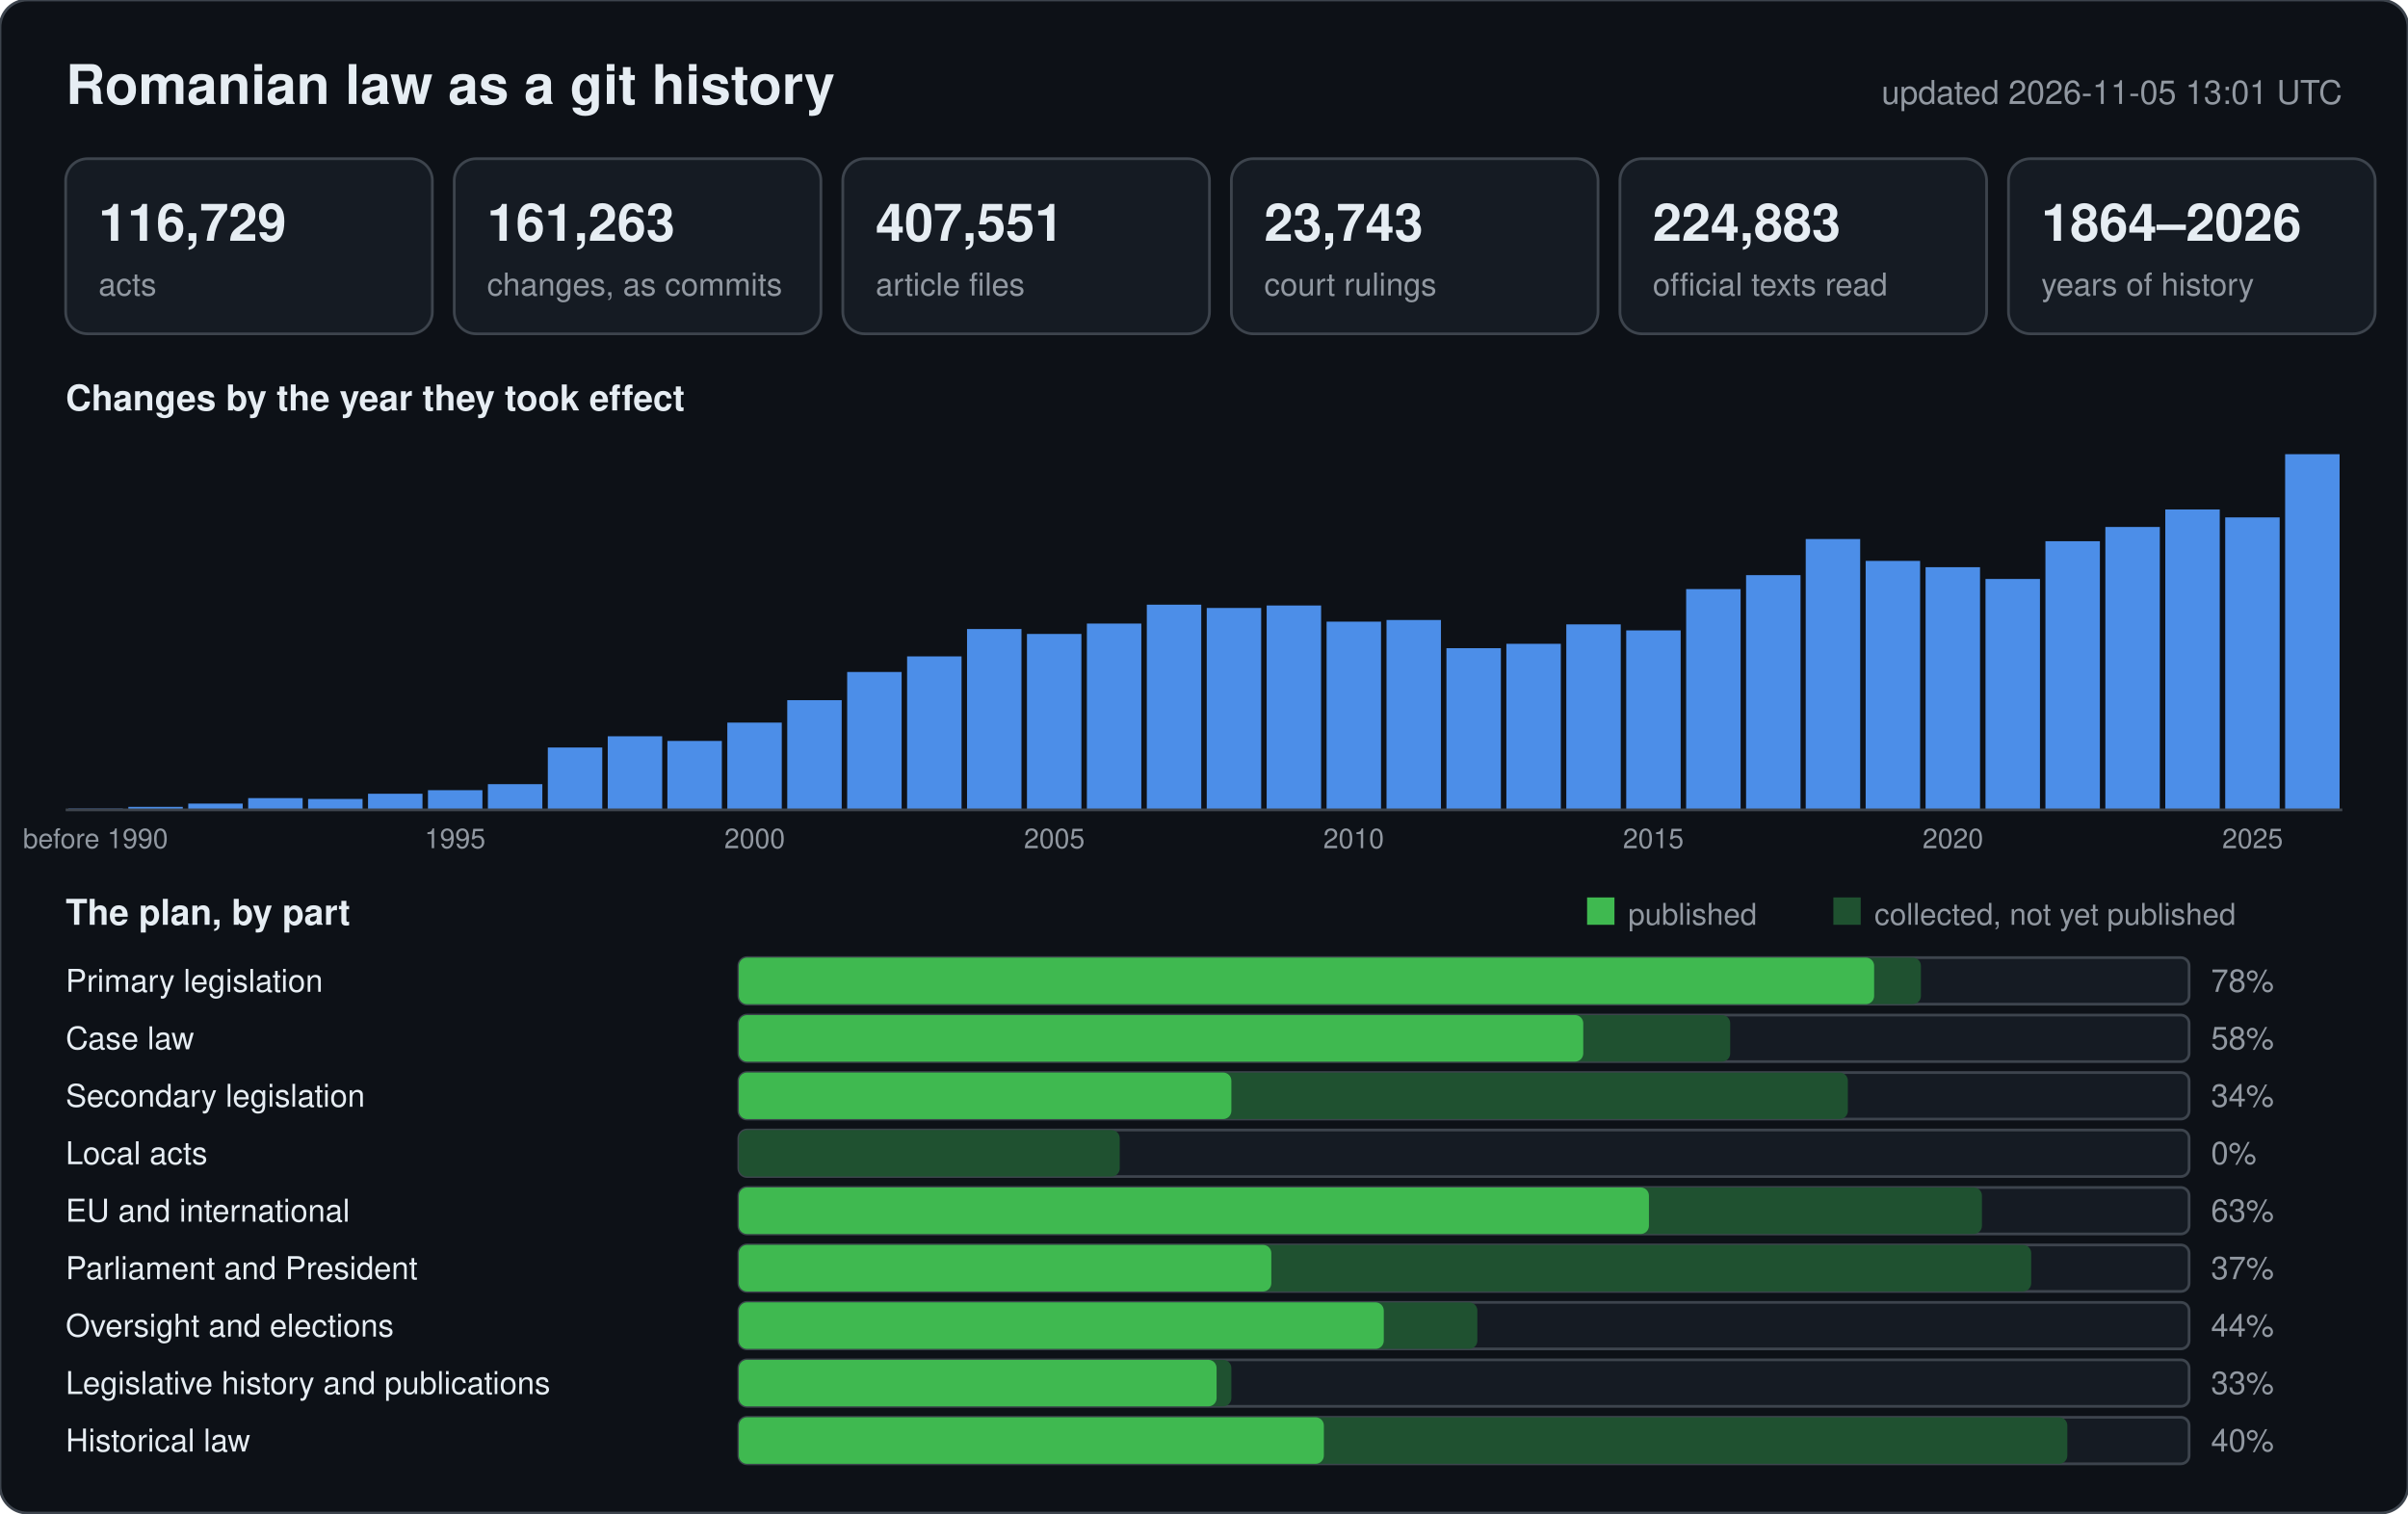
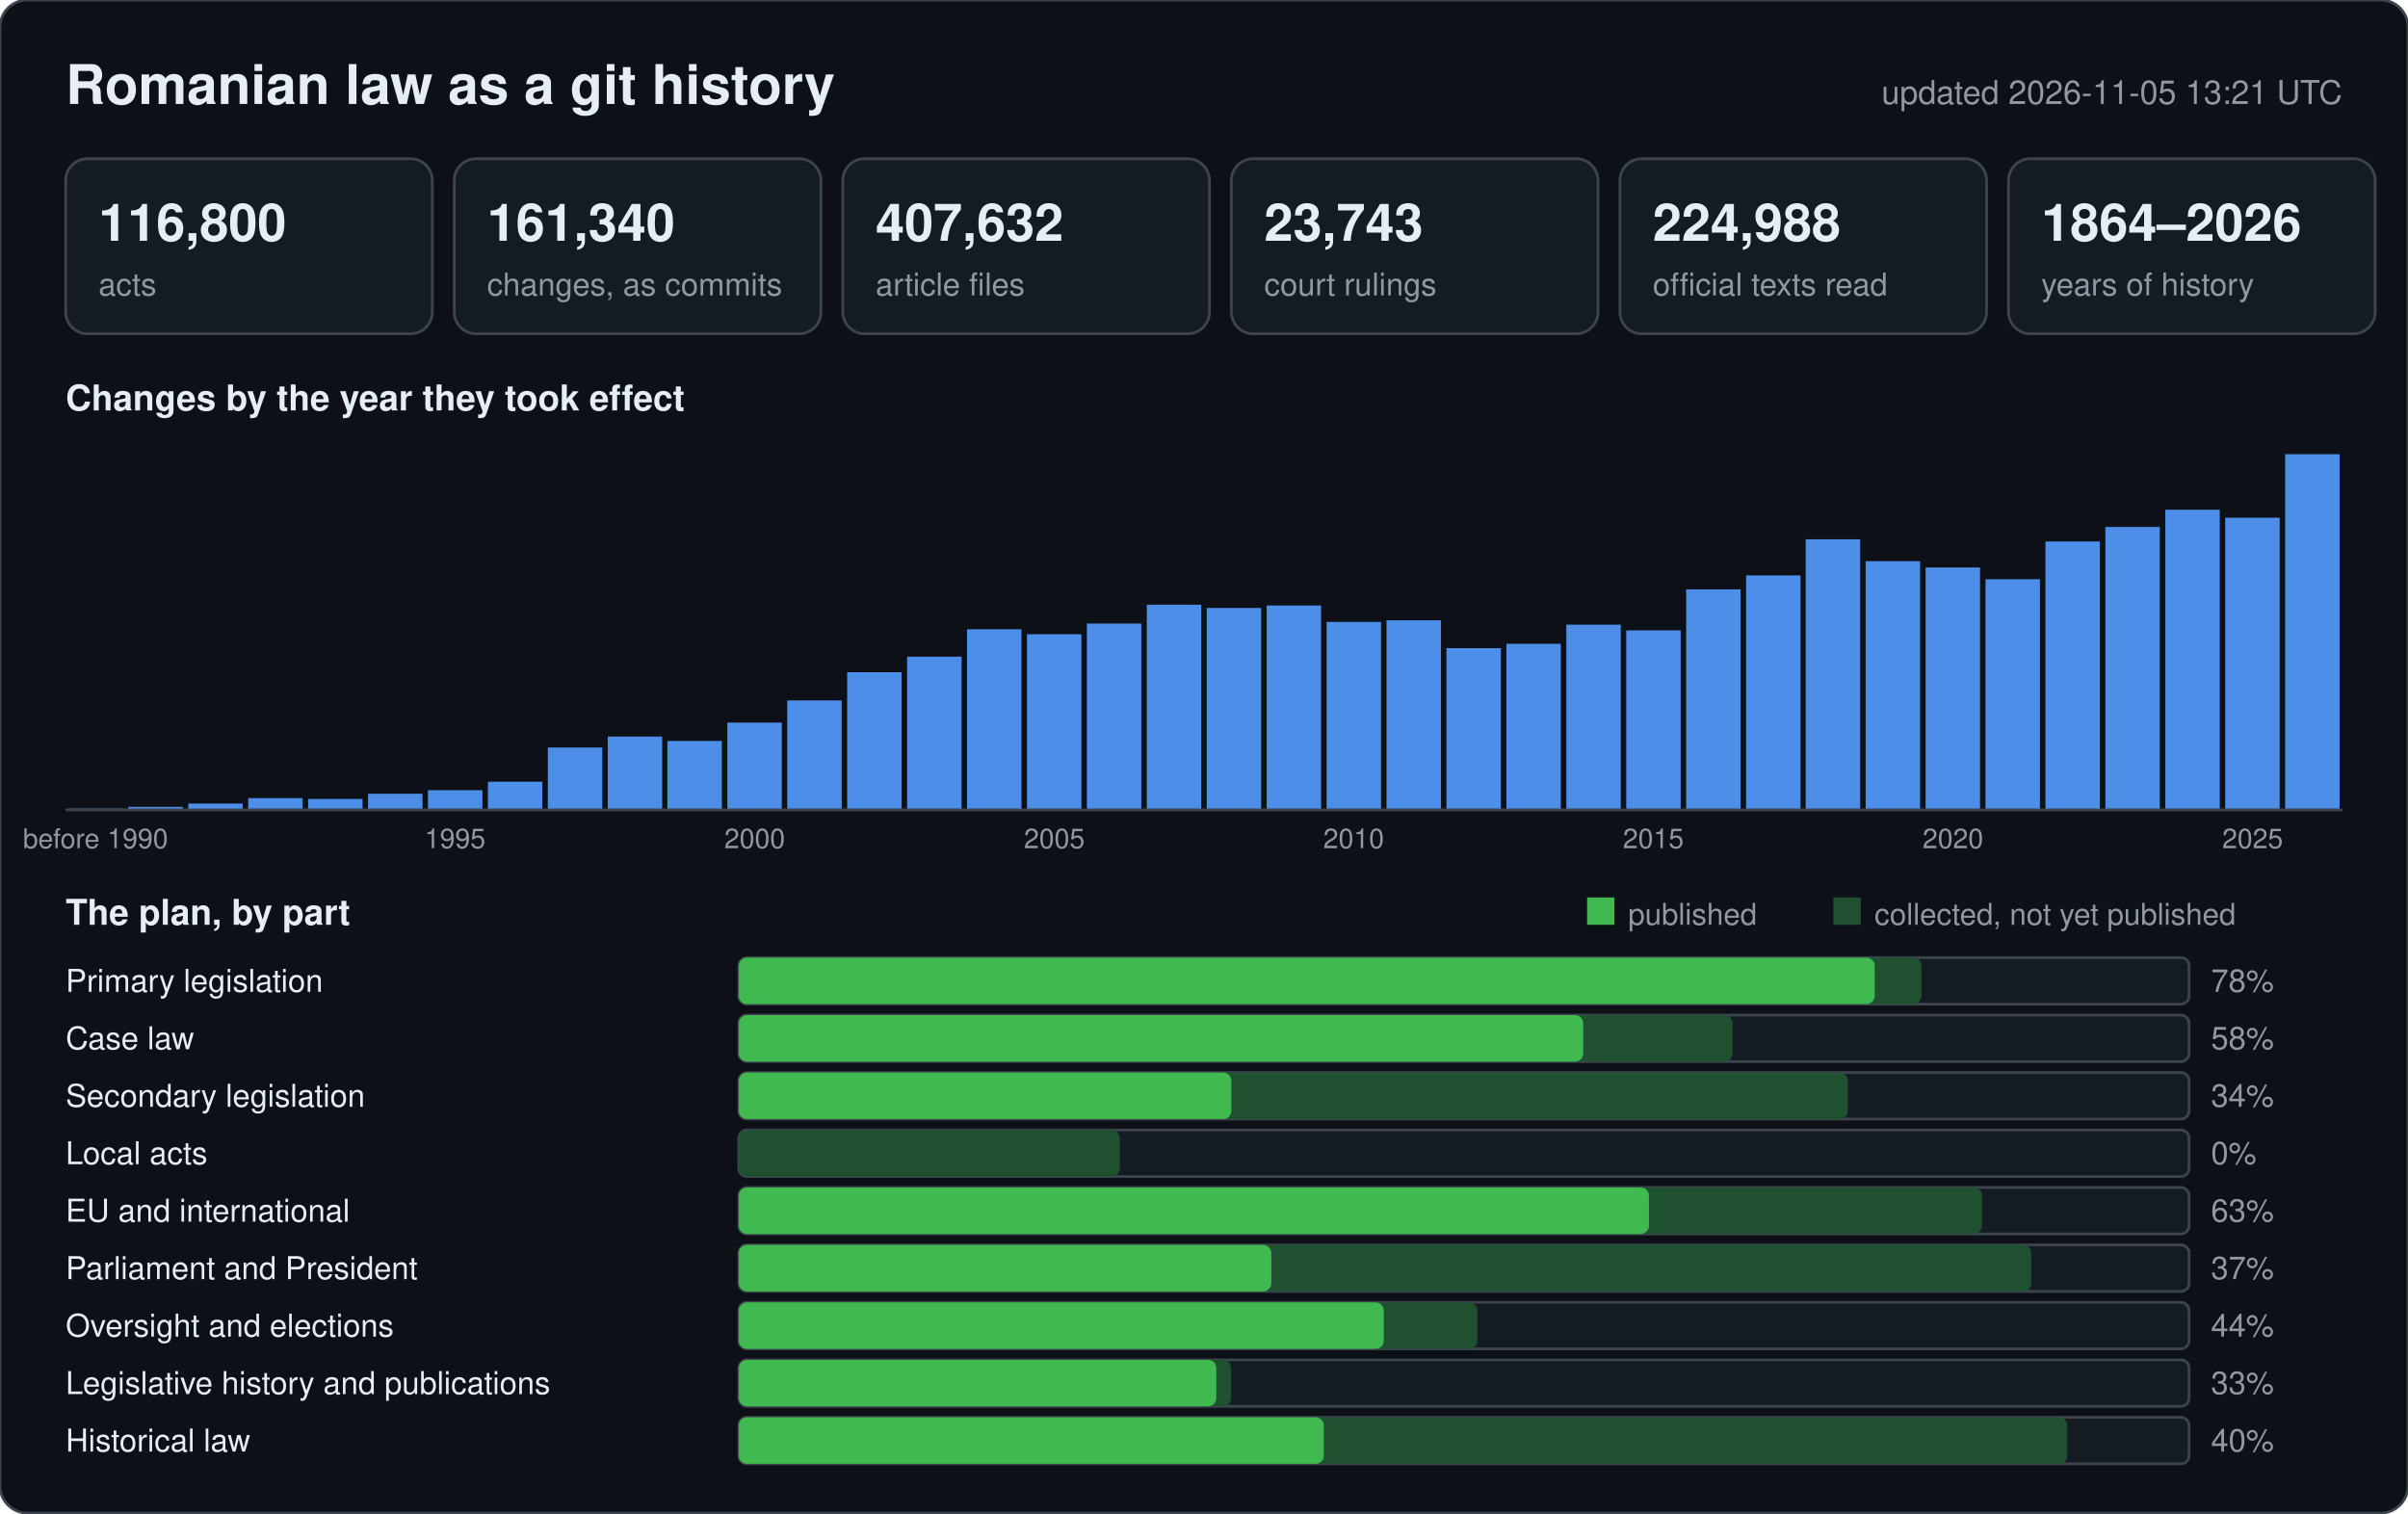
<svg xmlns="http://www.w3.org/2000/svg" width="880" height="553" viewBox="0 0 880 553" font-family="-apple-system,BlinkMacSystemFont,Segoe UI,Helvetica,Arial,sans-serif">
  <rect width="880" height="553" rx="10" fill="#0d1117" stroke="#3d444d" />
  <text x="24" y="38" font-size="20" font-weight="600" fill="#e6edf3">Romanian law as a git history</text>
-   <text x="856" y="38" font-size="12" text-anchor="end" fill="#9198a1">updated 2026-11-05 13:01 UTC</text>
+   <text x="856" y="38" font-size="12" text-anchor="end" fill="#9198a1">updated 2026-11-05 13:21 UTC</text>
  <rect x="24" y="58" width="134" height="64" rx="8" fill="#151b23" stroke="#3d444d" />
-   <text x="36" y="88" font-size="19" font-weight="600" fill="#e6edf3">116,729</text>
+   <text x="36" y="88" font-size="19" font-weight="600" fill="#e6edf3">116,800</text>
  <text x="36" y="108" font-size="11.5" fill="#9198a1">acts</text>
  <rect x="166" y="58" width="134" height="64" rx="8" fill="#151b23" stroke="#3d444d" />
-   <text x="178" y="88" font-size="19" font-weight="600" fill="#e6edf3">161,263</text>
+   <text x="178" y="88" font-size="19" font-weight="600" fill="#e6edf3">161,340</text>
  <text x="178" y="108" font-size="11.5" fill="#9198a1">changes, as commits</text>
  <rect x="308" y="58" width="134" height="64" rx="8" fill="#151b23" stroke="#3d444d" />
-   <text x="320" y="88" font-size="19" font-weight="600" fill="#e6edf3">407,551</text>
+   <text x="320" y="88" font-size="19" font-weight="600" fill="#e6edf3">407,632</text>
  <text x="320" y="108" font-size="11.5" fill="#9198a1">article files</text>
  <rect x="450" y="58" width="134" height="64" rx="8" fill="#151b23" stroke="#3d444d" />
  <text x="462" y="88" font-size="19" font-weight="600" fill="#e6edf3">23,743</text>
  <text x="462" y="108" font-size="11.5" fill="#9198a1">court rulings</text>
  <rect x="592" y="58" width="134" height="64" rx="8" fill="#151b23" stroke="#3d444d" />
-   <text x="604" y="88" font-size="19" font-weight="600" fill="#e6edf3">224,883</text>
+   <text x="604" y="88" font-size="19" font-weight="600" fill="#e6edf3">224,988</text>
  <text x="604" y="108" font-size="11.5" fill="#9198a1">official texts read</text>
  <rect x="734" y="58" width="134" height="64" rx="8" fill="#151b23" stroke="#3d444d" />
  <text x="746" y="88" font-size="19" font-weight="600" fill="#e6edf3">1864–2026</text>
  <text x="746" y="108" font-size="11.5" fill="#9198a1">years of history</text>
  <text x="24" y="150" font-size="13" font-weight="600" fill="#e6edf3">Changes by the year they took effect</text>
  <rect x="25.0" y="295.4" width="19.9" height="0.6" fill="#2b4a75" />
  <text x="34.9" y="310" font-size="10" text-anchor="middle" fill="#9198a1">before 1990</text>
  <rect x="46.9" y="294.9" width="19.9" height="1.1" fill="#4c8ee8" />
  <rect x="68.8" y="293.7" width="19.9" height="2.3" fill="#4c8ee8" />
  <rect x="90.7" y="291.7" width="19.9" height="4.3" fill="#4c8ee8" />
  <rect x="112.6" y="292.0" width="19.9" height="4.0" fill="#4c8ee8" />
  <rect x="134.5" y="290.1" width="19.9" height="5.9" fill="#4c8ee8" />
  <rect x="156.4" y="288.8" width="19.9" height="7.2" fill="#4c8ee8" />
  <text x="166.3" y="310" font-size="10" text-anchor="middle" fill="#9198a1">1995</text>
-   <rect x="178.3" y="286.6" width="19.9" height="9.4" fill="#4c8ee8" />
+   <rect x="178.3" y="285.7" width="19.9" height="10.3" fill="#4c8ee8" />
  <rect x="200.2" y="273.2" width="19.9" height="22.8" fill="#4c8ee8" />
-   <rect x="222.1" y="269.1" width="19.9" height="26.9" fill="#4c8ee8" />
+   <rect x="222.1" y="269.2" width="19.9" height="26.8" fill="#4c8ee8" />
  <rect x="243.9" y="270.8" width="19.9" height="25.2" fill="#4c8ee8" />
  <rect x="265.8" y="264.1" width="19.9" height="31.9" fill="#4c8ee8" />
  <text x="275.8" y="310" font-size="10" text-anchor="middle" fill="#9198a1">2000</text>
-   <rect x="287.7" y="255.9" width="19.9" height="40.1" fill="#4c8ee8" />
-   <rect x="309.6" y="245.6" width="19.9" height="50.4" fill="#4c8ee8" />
-   <rect x="331.5" y="239.9" width="19.9" height="56.1" fill="#4c8ee8" />
-   <rect x="353.4" y="229.9" width="19.9" height="66.1" fill="#4c8ee8" />
-   <rect x="375.3" y="231.7" width="19.9" height="64.3" fill="#4c8ee8" />
+   <rect x="287.7" y="256.0" width="19.9" height="40.0" fill="#4c8ee8" />
+   <rect x="309.6" y="245.7" width="19.9" height="50.3" fill="#4c8ee8" />
+   <rect x="331.5" y="240.0" width="19.9" height="56.0" fill="#4c8ee8" />
+   <rect x="353.4" y="230.0" width="19.9" height="66.0" fill="#4c8ee8" />
+   <rect x="375.3" y="231.8" width="19.9" height="64.2" fill="#4c8ee8" />
  <text x="385.3" y="310" font-size="10" text-anchor="middle" fill="#9198a1">2005</text>
  <rect x="397.2" y="227.9" width="19.9" height="68.1" fill="#4c8ee8" />
  <rect x="419.1" y="221.0" width="19.9" height="75.0" fill="#4c8ee8" />
  <rect x="441.0" y="222.2" width="19.9" height="73.8" fill="#4c8ee8" />
  <rect x="462.9" y="221.3" width="19.9" height="74.7" fill="#4c8ee8" />
-   <rect x="484.8" y="227.2" width="19.9" height="68.8" fill="#4c8ee8" />
+   <rect x="484.8" y="227.3" width="19.9" height="68.7" fill="#4c8ee8" />
  <text x="494.7" y="310" font-size="10" text-anchor="middle" fill="#9198a1">2010</text>
-   <rect x="506.7" y="226.6" width="19.9" height="69.4" fill="#4c8ee8" />
+   <rect x="506.7" y="226.7" width="19.9" height="69.3" fill="#4c8ee8" />
  <rect x="528.6" y="236.9" width="19.9" height="59.1" fill="#4c8ee8" />
  <rect x="550.5" y="235.3" width="19.9" height="60.7" fill="#4c8ee8" />
-   <rect x="572.4" y="228.2" width="19.9" height="67.8" fill="#4c8ee8" />
+   <rect x="572.4" y="228.3" width="19.9" height="67.7" fill="#4c8ee8" />
  <rect x="594.3" y="230.4" width="19.9" height="65.6" fill="#4c8ee8" />
  <text x="604.2" y="310" font-size="10" text-anchor="middle" fill="#9198a1">2015</text>
-   <rect x="616.2" y="215.3" width="19.9" height="80.7" fill="#4c8ee8" />
-   <rect x="638.1" y="210.2" width="19.9" height="85.8" fill="#4c8ee8" />
-   <rect x="659.9" y="197.0" width="19.9" height="99.0" fill="#4c8ee8" />
-   <rect x="681.8" y="205.0" width="19.9" height="91.0" fill="#4c8ee8" />
-   <rect x="703.7" y="207.3" width="19.9" height="88.7" fill="#4c8ee8" />
+   <rect x="616.2" y="215.4" width="19.9" height="80.6" fill="#4c8ee8" />
+   <rect x="638.1" y="210.3" width="19.9" height="85.7" fill="#4c8ee8" />
+   <rect x="659.9" y="197.1" width="19.9" height="98.9" fill="#4c8ee8" />
+   <rect x="681.8" y="205.1" width="19.9" height="90.9" fill="#4c8ee8" />
+   <rect x="703.7" y="207.4" width="19.9" height="88.6" fill="#4c8ee8" />
  <text x="713.7" y="310" font-size="10" text-anchor="middle" fill="#9198a1">2020</text>
-   <rect x="725.6" y="211.6" width="19.9" height="84.4" fill="#4c8ee8" />
-   <rect x="747.5" y="197.8" width="19.9" height="98.2" fill="#4c8ee8" />
+   <rect x="725.6" y="211.7" width="19.9" height="84.3" fill="#4c8ee8" />
+   <rect x="747.5" y="197.9" width="19.9" height="98.1" fill="#4c8ee8" />
  <rect x="769.4" y="192.6" width="19.9" height="103.4" fill="#4c8ee8" />
-   <rect x="791.3" y="186.2" width="19.9" height="109.8" fill="#4c8ee8" />
-   <rect x="813.2" y="189.1" width="19.9" height="106.9" fill="#4c8ee8" />
+   <rect x="791.3" y="186.3" width="19.9" height="109.7" fill="#4c8ee8" />
+   <rect x="813.2" y="189.2" width="19.9" height="106.8" fill="#4c8ee8" />
  <text x="823.2" y="310" font-size="10" text-anchor="middle" fill="#9198a1">2025</text>
  <rect x="835.1" y="166.0" width="19.9" height="130.0" fill="#4c8ee8" />
  <line x1="24" y1="296" x2="856" y2="296" stroke="#3d444d" />
  <text x="24" y="338" font-size="13" font-weight="600" fill="#e6edf3">The plan, by part</text>
  <rect x="580" y="328" width="10" height="10" fill="#3fb950" />
  <text x="595" y="338" font-size="11" fill="#9198a1">published</text>
  <rect x="670" y="328" width="10" height="10" fill="#1f5130" />
  <text x="685" y="338" font-size="11" fill="#9198a1">collected, not yet published</text>
  <text x="24" y="362.5" font-size="11.5" fill="#e6edf3">Primary legislation</text>
  <rect x="270" y="350" width="530" height="17" rx="3" fill="#151b23" stroke="#3d444d" />
-   <rect x="270" y="350" width="432.0" height="17" rx="3" fill="#1f5130" />
-   <rect x="270" y="350" width="414.9" height="17" rx="3" fill="#3fb950" />
+   <rect x="270" y="350" width="432.2" height="17" rx="3" fill="#1f5130" />
+   <rect x="270" y="350" width="415.1" height="17" rx="3" fill="#3fb950" />
  <text x="808" y="362.5" font-size="11.5" fill="#9198a1">78%</text>
  <text x="24" y="383.5" font-size="11.5" fill="#e6edf3">Case law</text>
  <rect x="270" y="371" width="530" height="17" rx="3" fill="#151b23" stroke="#3d444d" />
-   <rect x="270" y="371" width="362.3" height="17" rx="3" fill="#1f5130" />
+   <rect x="270" y="371" width="363.2" height="17" rx="3" fill="#1f5130" />
  <rect x="270" y="371" width="308.6" height="17" rx="3" fill="#3fb950" />
  <text x="808" y="383.5" font-size="11.5" fill="#9198a1">58%</text>
  <text x="24" y="404.5" font-size="11.5" fill="#e6edf3">Secondary legislation</text>
  <rect x="270" y="392" width="530" height="17" rx="3" fill="#151b23" stroke="#3d444d" />
  <rect x="270" y="392" width="405.3" height="17" rx="3" fill="#1f5130" />
  <rect x="270" y="392" width="180.0" height="17" rx="3" fill="#3fb950" />
  <text x="808" y="404.5" font-size="11.5" fill="#9198a1">34%</text>
  <text x="24" y="425.5" font-size="11.5" fill="#e6edf3">Local acts</text>
  <rect x="270" y="413" width="530" height="17" rx="3" fill="#151b23" stroke="#3d444d" />
  <rect x="270" y="413" width="139.2" height="17" rx="3" fill="#1f5130" />
  <rect x="270" y="413" width="0.0" height="17" rx="3" fill="#3fb950" />
  <text x="808" y="425.5" font-size="11.5" fill="#9198a1">0%</text>
  <text x="24" y="446.5" font-size="11.5" fill="#e6edf3">EU and international</text>
  <rect x="270" y="434" width="530" height="17" rx="3" fill="#151b23" stroke="#3d444d" />
  <rect x="270" y="434" width="454.3" height="17" rx="3" fill="#1f5130" />
  <rect x="270" y="434" width="332.6" height="17" rx="3" fill="#3fb950" />
  <text x="808" y="446.5" font-size="11.5" fill="#9198a1">63%</text>
  <text x="24" y="467.5" font-size="11.5" fill="#e6edf3">Parliament and President</text>
  <rect x="270" y="455" width="530" height="17" rx="3" fill="#151b23" stroke="#3d444d" />
  <rect x="270" y="455" width="472.3" height="17" rx="3" fill="#1f5130" />
  <rect x="270" y="455" width="194.6" height="17" rx="3" fill="#3fb950" />
  <text x="808" y="467.5" font-size="11.5" fill="#9198a1">37%</text>
  <text x="24" y="488.5" font-size="11.5" fill="#e6edf3">Oversight and elections</text>
  <rect x="270" y="476" width="530" height="17" rx="3" fill="#151b23" stroke="#3d444d" />
  <rect x="270" y="476" width="269.9" height="17" rx="3" fill="#1f5130" />
  <rect x="270" y="476" width="235.7" height="17" rx="3" fill="#3fb950" />
  <text x="808" y="488.5" font-size="11.5" fill="#9198a1">44%</text>
  <text x="24" y="509.5" font-size="11.5" fill="#e6edf3">Legislative history and publications</text>
  <rect x="270" y="497" width="530" height="17" rx="3" fill="#151b23" stroke="#3d444d" />
-   <rect x="270" y="497" width="180.0" height="17" rx="3" fill="#1f5130" />
-   <rect x="270" y="497" width="174.6" height="17" rx="3" fill="#3fb950" />
+   <rect x="270" y="497" width="179.9" height="17" rx="3" fill="#1f5130" />
+   <rect x="270" y="497" width="174.5" height="17" rx="3" fill="#3fb950" />
  <text x="808" y="509.5" font-size="11.5" fill="#9198a1">33%</text>
  <text x="24" y="530.5" font-size="11.5" fill="#e6edf3">Historical law</text>
  <rect x="270" y="518" width="530" height="17" rx="3" fill="#151b23" stroke="#3d444d" />
  <rect x="270" y="518" width="485.5" height="17" rx="3" fill="#1f5130" />
  <rect x="270" y="518" width="213.8" height="17" rx="3" fill="#3fb950" />
  <text x="808" y="530.5" font-size="11.5" fill="#9198a1">40%</text>
</svg>
